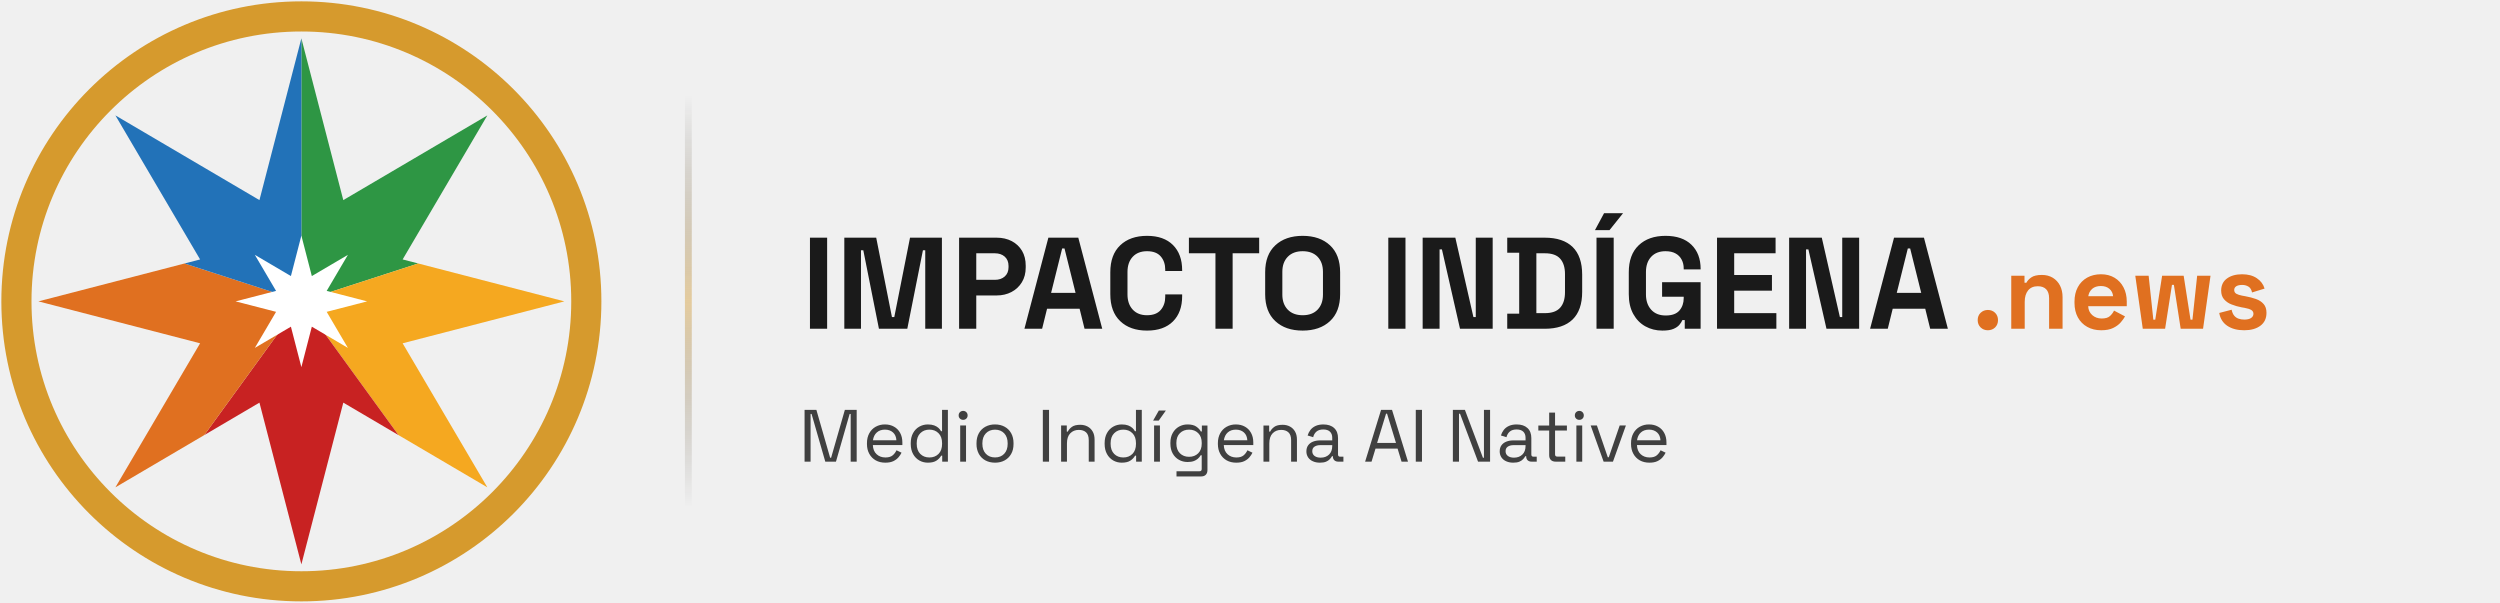
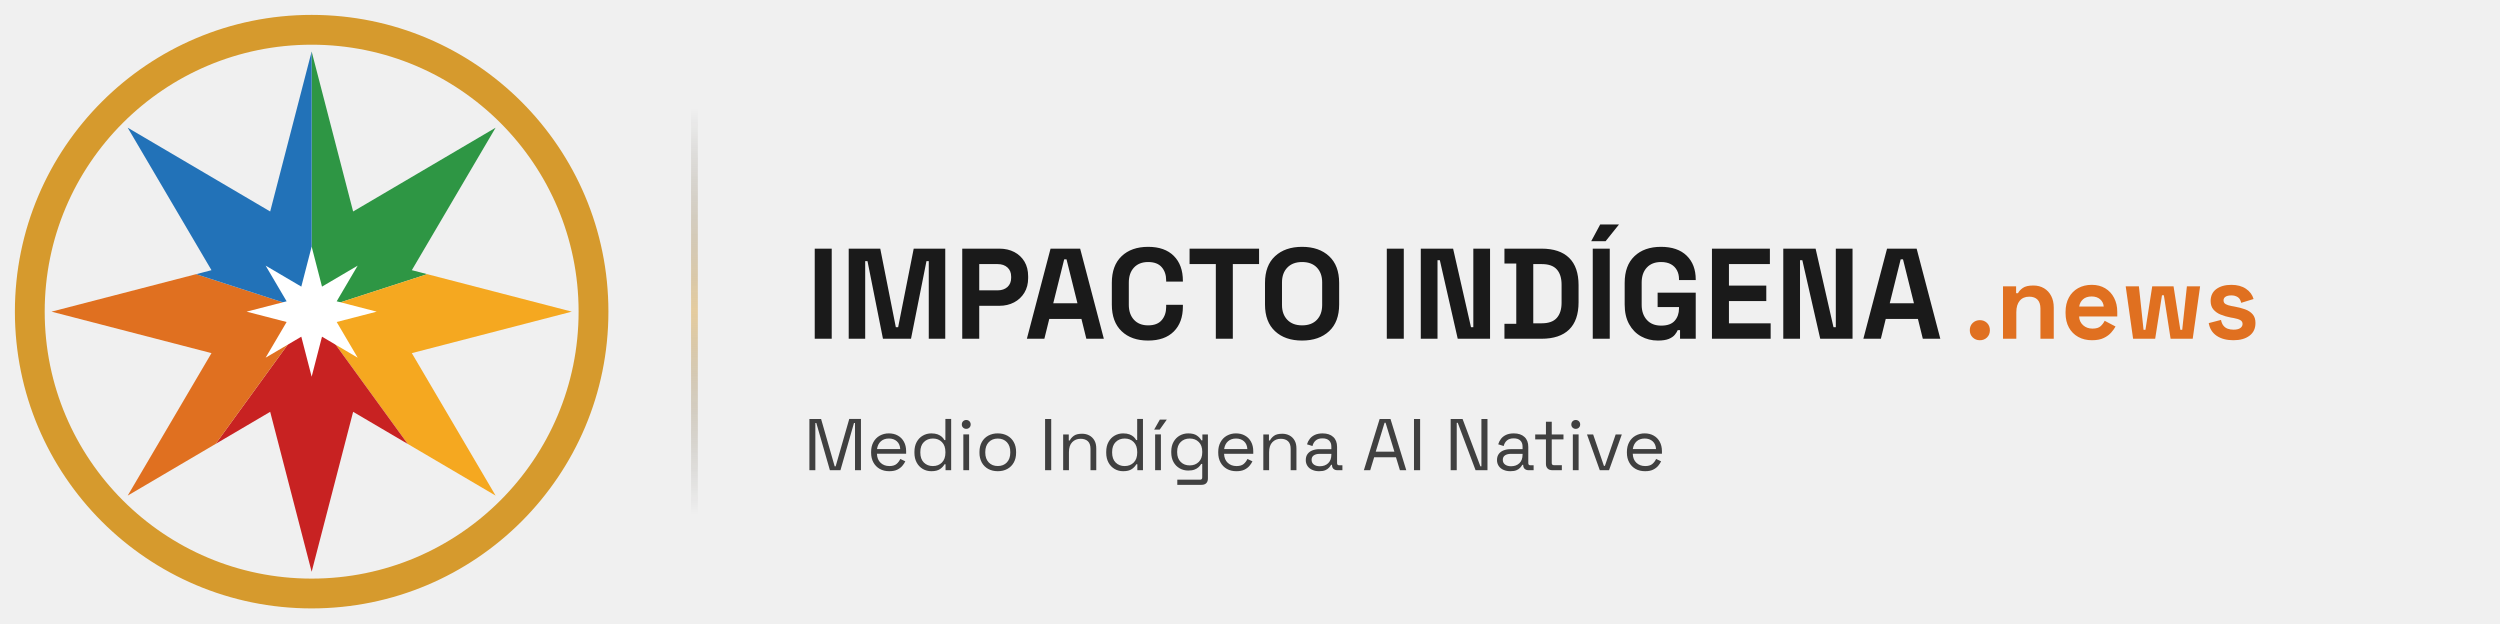
- <svg xmlns="http://www.w3.org/2000/svg" width="365" height="88" viewBox="-4 -4 365 88">
+ <svg xmlns="http://www.w3.org/2000/svg" width="369" height="92" viewBox="-6 -6 369 92">
  <defs>
    <clipPath id="a">
      <path d="M40 1h39v39H40Zm0 0" />
    </clipPath>
    <clipPath id="b">
      <path d="M40 40v-56c24.273-.004 45.79 15.629 53.281 38.719Zm0 0" />
    </clipPath>
    <clipPath id="c">
      <path d="M40 22h39v57H40Zm0 0" />
    </clipPath>
    <clipPath id="d">
      <path d="m40 40 53.281-17.281c7.461 23.07-.773 48.324-20.402 62.562Zm0 0" />
    </clipPath>
    <clipPath id="e">
      <path d="M7 40h66v39H7Zm0 0" />
    </clipPath>
    <clipPath id="f">
      <path d="m40 40 32.879 45.281c-19.61 14.223-46.149 14.223-65.758 0Zm0 0" />
    </clipPath>
    <clipPath id="g">
      <path d="M1 22h39v57H1Zm0 0" />
    </clipPath>
    <clipPath id="h">
      <path d="M40 40 7.121 85.281C-12.508 71.043-20.742 45.79-13.28 22.72Zm0 0" />
    </clipPath>
    <clipPath id="i">
      <path d="M1 1h39v39H1Zm0 0" />
    </clipPath>
    <clipPath id="j">
      <path d="m40 40-53.281-17.281C-5.79-.371 15.727-16.004 40-16Zm0 0" />
    </clipPath>
    <clipPath id="k">
-       <path d="M-4 -4h88v88H-4Zm0 0" />
+       <path d="M-6 -6h92v92H-6Zm0 0" />
    </clipPath>
    <linearGradient id="l" x1="0" x2="0" y1="0" y2="1" gradientTransform="matrix(1 0 0 60 96 10)" gradientUnits="userSpaceOnUse">
      <stop offset="0" stop-opacity="0" />
      <stop offset=".5" stop-color="#d59a2d" stop-opacity=".42" />
      <stop offset="1" stop-opacity="0" />
    </linearGradient>
  </defs>
  <g clip-path="url(#a)">
    <g clip-path="url(#b)">
      <path fill="#2e9644" d="m40 1.602 6.121 23.613 21.031-12.367-12.367 21.03L78.398 40l-23.613 6.121 12.367 21.031-21.03-12.367L40 78.398l-6.121-23.613-21.031 12.367 12.367-21.03L1.602 40l23.613-6.121-12.367-21.031 21.03 12.367Zm0 0" />
    </g>
  </g>
  <g clip-path="url(#c)">
    <g clip-path="url(#d)">
      <path fill="#f5a820" d="m40 1.602 6.121 23.613 21.031-12.367-12.367 21.03L78.398 40l-23.613 6.121 12.367 21.031-21.03-12.367L40 78.398l-6.121-23.613-21.031 12.367 12.367-21.03L1.602 40l23.613-6.121-12.367-21.031 21.03 12.367Zm0 0" />
    </g>
  </g>
  <g clip-path="url(#e)">
    <g clip-path="url(#f)">
      <path fill="#c82222" d="m40 1.602 6.121 23.613 21.031-12.367-12.367 21.03L78.398 40l-23.613 6.121 12.367 21.031-21.03-12.367L40 78.398l-6.121-23.613-21.031 12.367 12.367-21.03L1.602 40l23.613-6.121-12.367-21.031 21.03 12.367Zm0 0" />
    </g>
  </g>
  <g clip-path="url(#g)">
    <g clip-path="url(#h)">
      <path fill="#e07020" d="m40 1.602 6.121 23.613 21.031-12.367-12.367 21.03L78.398 40l-23.613 6.121 12.367 21.031-21.03-12.367L40 78.398l-6.121-23.613-21.031 12.367 12.367-21.03L1.602 40l23.613-6.121-12.367-21.031 21.03 12.367Zm0 0" />
    </g>
  </g>
  <g clip-path="url(#i)">
    <g clip-path="url(#j)">
      <path fill="#2272b8" d="m40 1.602 6.121 23.613 21.031-12.367-12.367 21.03L78.398 40l-23.613 6.121 12.367 21.031-21.03-12.367L40 78.398l-6.121-23.613-21.031 12.367 12.367-21.03L1.602 40l23.613-6.121-12.367-21.031 21.03 12.367Zm0 0" />
    </g>
  </g>
  <path fill="#fff" d="m40 30.398 1.527 5.907 5.266-3.098-3.098 5.266L49.602 40l-5.907 1.527 3.098 5.266-5.266-3.098L40 49.602l-1.527-5.907-5.266 3.098 3.098-5.266L30.398 40l5.907-1.527-3.098-5.266 5.266 3.098Zm0 0" />
  <g clip-path="url(#k)">
    <path fill="none" stroke="#d69a2d" stroke-width="4.4" d="M81.602 40c0 22.977-18.625 41.602-41.602 41.602S-1.602 62.977-1.602 40 17.023-1.602 40-1.602 81.602 17.023 81.602 40Zm0 0" />
  </g>
  <path fill="url(#l)" d="M96 10h1v60h-1Zm0 0" />
  <path fill="#1a1a1a" d="M114.254 44V30.7h2.508V44Zm5.016 0V30.7h4.656l2.297 11.59h.343l2.297-11.59h4.657V44h-2.434V32.543h-.34L128.465 44h-4.14l-2.282-11.457h-.34V44Zm16.757 0V30.7h5.473q1.254 0 2.215.503a3.76 3.76 0 0 1 1.5 1.414q.54.915.539 2.168v.266q.002 1.236-.559 2.156a3.84 3.84 0 0 1-1.52 1.426q-.96.504-2.175.504h-2.965V44Zm2.508-7.145h2.719q.89 0 1.441-.492.551-.497.551-1.351v-.188q0-.855-.55-1.351-.552-.493-1.442-.493h-2.719ZM145.566 44l3.496-13.3h4.368l3.496 13.3h-2.582l-.723-2.926h-4.75L148.148 44Zm3.895-5.242h3.57l-1.613-6.48h-.344Zm14.004 5.508c-1.649 0-2.953-.457-3.914-1.38q-1.447-1.375-1.446-3.94v-3.192q-.001-2.566 1.446-3.941 1.44-1.378 3.914-1.38 2.451 0 3.789 1.34 1.34 1.34 1.34 3.676v.114h-2.469v-.188c0-.785-.219-1.434-.656-1.937q-.657-.762-2.004-.762-1.33 0-2.09.816c-.508.547-.762 1.285-.762 2.223v3.27q0 1.387.762 2.214.76.825 2.09.824 1.347 0 2.004-.77.656-.767.656-1.929v-.34h2.469v.266q0 2.339-1.34 3.676-1.337 1.34-3.79 1.34m9.992-.266V32.98h-3.875V30.7h10.258v2.28h-3.875V44Zm12.73.266c-1.671 0-3-.457-3.988-1.38q-1.483-1.375-1.484-3.94v-3.192q.001-2.566 1.484-3.941 1.482-1.378 3.988-1.38 2.51.002 3.989 1.38 1.483 1.375 1.484 3.94v3.192q-.001 2.566-1.484 3.942-1.482 1.378-3.988 1.379m0-2.243q1.406 0 2.184-.816.78-.816.781-2.184V35.68c0-.914-.261-1.64-.78-2.188q-.779-.815-2.185-.816-1.386 0-2.175.816-.791.819-.79 2.188v3.343c0 .91.266 1.641.79 2.184q.789.815 2.175.816M198.692 44V30.7h2.508V44Zm5.016 0V30.7h4.77l2.64 11.59h.344V30.7h2.469V44h-4.77l-2.64-11.59h-.344V44Zm12.348 0v-2.203h1.746v-8.895h-1.746V30.7h5.472q2.68 0 4.075 1.36 1.394 1.357 1.394 4.039v2.507q0 2.678-1.394 4.036Q224.206 44 221.527 44Zm4.254-2.281h1.254q1.52 0 2.222-.797.703-.795.703-2.242v-2.66q0-1.465-.703-2.25-.701-.791-2.222-.79h-1.254Zm8.78 2.281V30.7h2.509V44Zm-.226-14.402 1.328-2.47h2.774l-1.977 2.47Zm9.84 14.668q-1.366 0-2.48-.618-1.109-.615-1.766-1.804-.656-1.188-.656-2.899v-3.191q-.001-2.566 1.445-3.941 1.442-1.378 3.914-1.38 2.452 0 3.79 1.301 1.34 1.301 1.34 3.528v.074h-2.47v-.152q.001-.705-.297-1.274a2.16 2.16 0 0 0-.882-.902c-.391-.223-.887-.332-1.48-.332q-1.33 0-2.09.816c-.508.547-.762 1.285-.762 2.223v3.27q0 1.386.761 2.23c.508.566 1.215.847 2.13.847q1.365-.001 1.991-.722.628-.722.63-1.824v-.192h-3.157V37.2h5.625V44h-2.316v-1.273h-.344c-.09.214-.23.445-.426.683q-.294.363-.883.61-.591.246-1.617.246m7.98-.266V30.7h8.551v2.28h-6.043v3.172h5.512v2.282h-5.512v3.285h6.157V44Zm10.528 0V30.7h4.77l2.64 11.59h.344V30.7h2.469V44h-4.77l-2.64-11.59h-.344V44Zm11.82 0 3.496-13.3h4.368L280.39 44h-2.582l-.723-2.926h-4.75L271.613 44Zm3.895-5.242h3.57l-1.613-6.48h-.344ZM113 25.305" />
  <path transform="translate(-110,3.7) scale(1.3)" fill="#e07020" d="M304.793 31.168q-.485.001-.816-.32-.33-.322-.329-.825 0-.499.329-.816c.222-.21.492-.32.816-.32s.594.11.812.32q.324.321.325.824-.001.499-.325.82-.327.317-.812.317m2.625-.168v-5.953h1.488v.781h.215q.145-.311.543-.594.392-.28 1.2-.28c.464 0 .866.105 1.218.316q.522.316.809.875c.191.37.289.808.289 1.304V31h-1.512v-3.434q-.002-.667-.332-1.007-.33-.335-.941-.336-.697 0-1.082.465-.382.462-.383 1.289V31Zm10.102.168q-.886.001-1.567-.379-.674-.375-1.055-1.066-.376-.692-.378-1.625v-.145q0-.937.375-1.629a2.64 2.64 0 0 1 1.043-1.066c.449-.25.968-.38 1.558-.38.586 0 1.094.134 1.524.392q.65.39 1.007 1.082.364.687.364 1.601v.516h-4.332q.024.609.453.996.432.382 1.058.383c.422 0 .735-.09.934-.278q.299-.274.457-.61l1.234.65q-.166.31-.484.675-.318.368-.848.625-.525.258-1.343.258m-1.45-3.828h2.782a1.18 1.18 0 0 0-.414-.828q-.366-.312-.954-.313-.609.001-.972.313a1.34 1.34 0 0 0-.442.828m6.118 3.66-.84-5.953h1.5l.527 4.933h.215l.77-4.933h2.421l.77 4.933h.215l.53-4.933h1.5L328.958 31h-2.512l-.765-4.934h-.215l-.77 4.934Zm11.398.168q-1.166 0-1.91-.504-.742-.504-.899-1.441l1.391-.36q.087.422.285.66c.133.16.293.274.492.344q.292.101.64.102.53 0 .782-.188.251-.187.25-.46a.47.47 0 0 0-.238-.426q-.241-.153-.77-.247l-.336-.058a6 6 0 0 1-1.14-.332 2.06 2.06 0 0 1-.828-.582q-.312-.37-.313-.961.002-.885.649-1.36.649-.475 1.703-.476c.664 0 1.219.148 1.656.445q.661.445.867 1.164l-1.406.434c-.063-.305-.195-.524-.39-.649a1.3 1.3 0 0 0-.727-.195c-.285 0-.508.05-.66.152a.47.47 0 0 0-.227.415q.001.285.242.425.24.135.645.211l.336.059q.674.123 1.218.316.547.198.864.567c.215.242.32.574.32.988q0 .936-.68 1.445-.68.511-1.816.512M303 19.191" />
  <path transform="translate(-23,-11) scale(1.2)" fill="#404040" d="M113.723 62v-6.3h1.437l1.672 5.823h.121l1.672-5.824h1.438V62h-.731v-5.805h-.125L117.543 62h-1.3l-1.669-5.805h-.12V62Zm9.828.125q-.674 0-1.172-.281a2 2 0 0 1-.785-.801q-.282-.511-.281-1.188v-.109c0-.457.093-.851.28-1.195.188-.34.442-.606.774-.793a2.25 2.25 0 0 1 1.133-.285q.627 0 1.102.27.478.264.746.757.272.491.273 1.164v.316h-3.59q.025.715.453 1.114.428.398 1.079.398.573 0 .878-.258c.204-.172.356-.379.465-.617l.614.293c-.09.188-.211.375-.372.563q-.24.279-.62.465-.384.186-.977.187m-1.512-2.723h2.856q-.034-.616-.415-.957t-.98-.34q-.603 0-.984.34c-.258.227-.414.547-.477.957m6.684 2.723q-.57 0-1.043-.27a2 2 0 0 1-.754-.78q-.284-.511-.285-1.216v-.117q0-.704.28-1.215.28-.51.755-.78c.316-.18.664-.274 1.047-.274.308 0 .566.043.777.12q.316.124.516.305c.132.125.238.254.308.395h.125v-2.594h.711V62h-.691v-.727h-.125a1.75 1.75 0 0 1-.555.59q-.382.263-1.066.262m.187-.633q.68 0 1.113-.433c.29-.293.43-.7.43-1.22v-.077c0-.524-.14-.93-.43-1.219q-.428-.439-1.113-.438-.675 0-1.11.438-.433.433-.433 1.219v.078q0 .78.434 1.219.434.433 1.11.433m3.746.508v-4.402h.711V62Zm.36-5.086a.54.54 0 0 1-.391-.152.51.51 0 0 1-.156-.387q-.001-.241.156-.395a.54.54 0 0 1 .39-.156c.157 0 .286.055.387.156a.54.54 0 0 1 .157.395q.001.234-.157.387a.52.52 0 0 1-.386.152m3.879 5.211q-.668-.001-1.176-.277a2 2 0 0 1-.793-.79 2.45 2.45 0 0 1-.285-1.199v-.117q.002-.69.285-1.199.282-.509.793-.79a2.4 2.4 0 0 1 1.176-.28q.661 0 1.171.28.511.281.793.79c.188.34.286.738.286 1.2v.116c0 .457-.094.86-.286 1.2q-.282.508-.793.789-.51.279-1.171.277m0-.637c.464 0 .84-.148 1.117-.445q.42-.447.418-1.203v-.078q0-.757-.414-1.203c-.282-.297-.653-.45-1.121-.45-.465 0-.836.153-1.118.45q-.421.446-.422 1.203v.078q0 .757.422 1.203.422.445 1.118.445m5.816.512v-6.3h.754V62Zm2.223 0v-4.398h.691v.742h.125q.146-.317.496-.574.345-.253 1.02-.254c.328 0 .62.07.886.21.262.141.473.344.625.614.157.27.23.601.23.996V62h-.71v-2.613q0-.656-.328-.953-.327-.298-.887-.297-.632 0-1.035.418-.404.414-.402 1.234V62Zm7.379.125q-.57 0-1.043-.27a2 2 0 0 1-.754-.78c-.188-.34-.286-.747-.286-1.216v-.117q0-.704.282-1.215.28-.51.754-.78c.316-.18.664-.274 1.047-.274.308 0 .566.043.777.12q.316.124.515.305c.133.125.239.254.31.395h.124v-2.594h.711V62h-.691v-.727h-.125a1.75 1.75 0 0 1-.555.59q-.382.263-1.066.262m.187-.633q.68 0 1.113-.433c.29-.293.43-.7.43-1.22v-.077c0-.524-.14-.93-.43-1.219q-.427-.439-1.113-.438-.675 0-1.11.438-.433.433-.433 1.219v.078q0 .78.434 1.219.434.433 1.109.433m3.746.508v-4.402h.711V62Zm-.117-4.996.695-1.223h.856l-.868 1.223Zm2.101 2.812V59.7q.002-.696.286-1.191.28-.497.754-.766a2.1 2.1 0 0 1 1.046-.27q.692.001 1.067.266.375.264.55.586h.126v-.722h.68v5.421c0 .243-.067.43-.2.57q-.201.207-.578.208h-2.988v-.633h2.797q.27 0 .27-.27v-1.671h-.126a1.56 1.56 0 0 1-.816.695q-.315.122-.782.121-.571 0-1.05-.27a1.95 1.95 0 0 1-.754-.765q-.282-.498-.282-1.192m2.27 1.594q.68.002 1.113-.426c.29-.289.43-.683.43-1.187v-.078c0-.508-.14-.907-.43-1.188q-.427-.427-1.113-.426-.675 0-1.11.426-.433.424-.433 1.188v.078q0 .755.434 1.187.434.428 1.109.426m5.746.715q-.674 0-1.172-.281a2 2 0 0 1-.785-.801q-.28-.511-.281-1.188v-.109c0-.457.094-.851.281-1.195.188-.34.441-.606.774-.793a2.25 2.25 0 0 1 1.132-.285q.627 0 1.102.27.478.264.746.757.272.491.273 1.164v.316h-3.59q.025.715.454 1.114.427.398 1.078.398.575 0 .879-.258c.203-.172.355-.379.465-.617l.613.293c-.09.188-.211.375-.371.563q-.24.279-.621.465-.383.186-.977.187m-1.512-2.723h2.856q-.034-.616-.414-.957-.382-.34-.98-.34-.604 0-.985.34c-.258.227-.414.547-.477.957m4.82 2.598v-4.398h.692v.742h.125q.146-.317.496-.574.345-.253 1.02-.254c.328 0 .62.07.886.21.262.141.473.344.625.614.157.27.23.601.23.996V62h-.71v-2.613q0-.656-.328-.953-.327-.298-.887-.297-.632 0-1.035.418-.404.414-.402 1.234V62Zm6.872.125c-.309 0-.586-.05-.836-.16a1.34 1.34 0 0 1-.594-.469 1.28 1.28 0 0 1-.219-.75q.001-.444.22-.742.217-.294.593-.441t.84-.149h1.492v-.32q.001-.47-.274-.739-.276-.27-.816-.27-.533 0-.832.259-.3.257-.398.683l-.676-.21q.11-.373.344-.676.236-.304.625-.485c.261-.12.578-.183.94-.183.563 0 1.005.144 1.317.437.317.29.473.695.473 1.227v1.988q-.001.27.25.27h.406V62h-.629a.68.68 0 0 1-.472-.164.59.59 0 0 1-.176-.45v-.046h-.113a2 2 0 0 1-.262.355 1.3 1.3 0 0 1-.457.309q-.289.122-.746.121m.086-.61q.627 0 1.02-.374.39-.374.39-1.047v-.102h-1.461q-.423.001-.7.184-.269.18-.269.554 0 .369.281.579.282.206.739.207m5.41.485 1.941-6.3h1.332l1.942 6.3h-.782l-.484-1.59h-2.684l-.484 1.59Zm1.46-2.281h2.294l-1.086-3.559h-.121ZM188.087 62v-6.3h.754V62Zm4.512 0v-6.3h1.464l2.192 5.823h.125V55.7h.746V62h-1.465l-2.191-5.828h-.125V62Zm7.347.125c-.308 0-.586-.05-.836-.16a1.34 1.34 0 0 1-.593-.469 1.28 1.28 0 0 1-.22-.75q.001-.444.22-.742.217-.294.593-.441t.84-.149h1.492v-.32q0-.47-.273-.739-.277-.27-.816-.27-.534 0-.832.259-.3.257-.399.683l-.676-.21q.111-.373.344-.676.236-.304.625-.485.395-.181.941-.183.846-.001 1.317.437c.316.29.473.695.473 1.227v1.988q-.001.27.25.27h.406V62h-.63a.68.68 0 0 1-.472-.164.59.59 0 0 1-.176-.45v-.046h-.113a2 2 0 0 1-.262.355 1.3 1.3 0 0 1-.457.309q-.287.122-.746.121m.086-.61q.627 0 1.02-.374.391-.374.39-1.047v-.102h-1.46q-.423.001-.7.184-.27.18-.27.554 0 .369.282.579.281.206.738.207m5.074.485q-.378 0-.582-.207-.206-.206-.207-.57v-3.008h-1.32v-.613h1.32v-1.567h.715v1.567h1.442v.613h-1.442v2.898q-.002.27.266.27h.976V62Zm2.52 0v-4.402h.71V62Zm.36-5.086a.54.54 0 0 1-.391-.152.51.51 0 0 1-.156-.387q-.001-.241.156-.395a.54.54 0 0 1 .39-.156c.157 0 .286.055.387.156a.54.54 0 0 1 .156.395q.001.234-.156.387a.52.52 0 0 1-.387.152M210.94 62l-1.574-4.398h.758l1.324 3.863h.121l1.325-3.863h.757L212.078 62Zm5.575.125q-.674 0-1.172-.281a2 2 0 0 1-.785-.801q-.282-.511-.282-1.188v-.109c0-.457.094-.851.282-1.195.187-.34.441-.606.773-.793a2.25 2.25 0 0 1 1.133-.285q.627 0 1.101.27.479.264.746.757c.18.328.274.715.274 1.164v.316h-3.59q.025.715.453 1.114.428.398 1.078.398.574 0 .88-.258.302-.259.464-.617l.613.293c-.09.188-.21.375-.37.563q-.24.279-.622.465c-.254.124-.582.187-.976.187m-1.512-2.723h2.855q-.034-.616-.414-.957-.382-.34-.98-.34-.603 0-.985.34-.384.341-.476.957M113 53.145" />
</svg>
